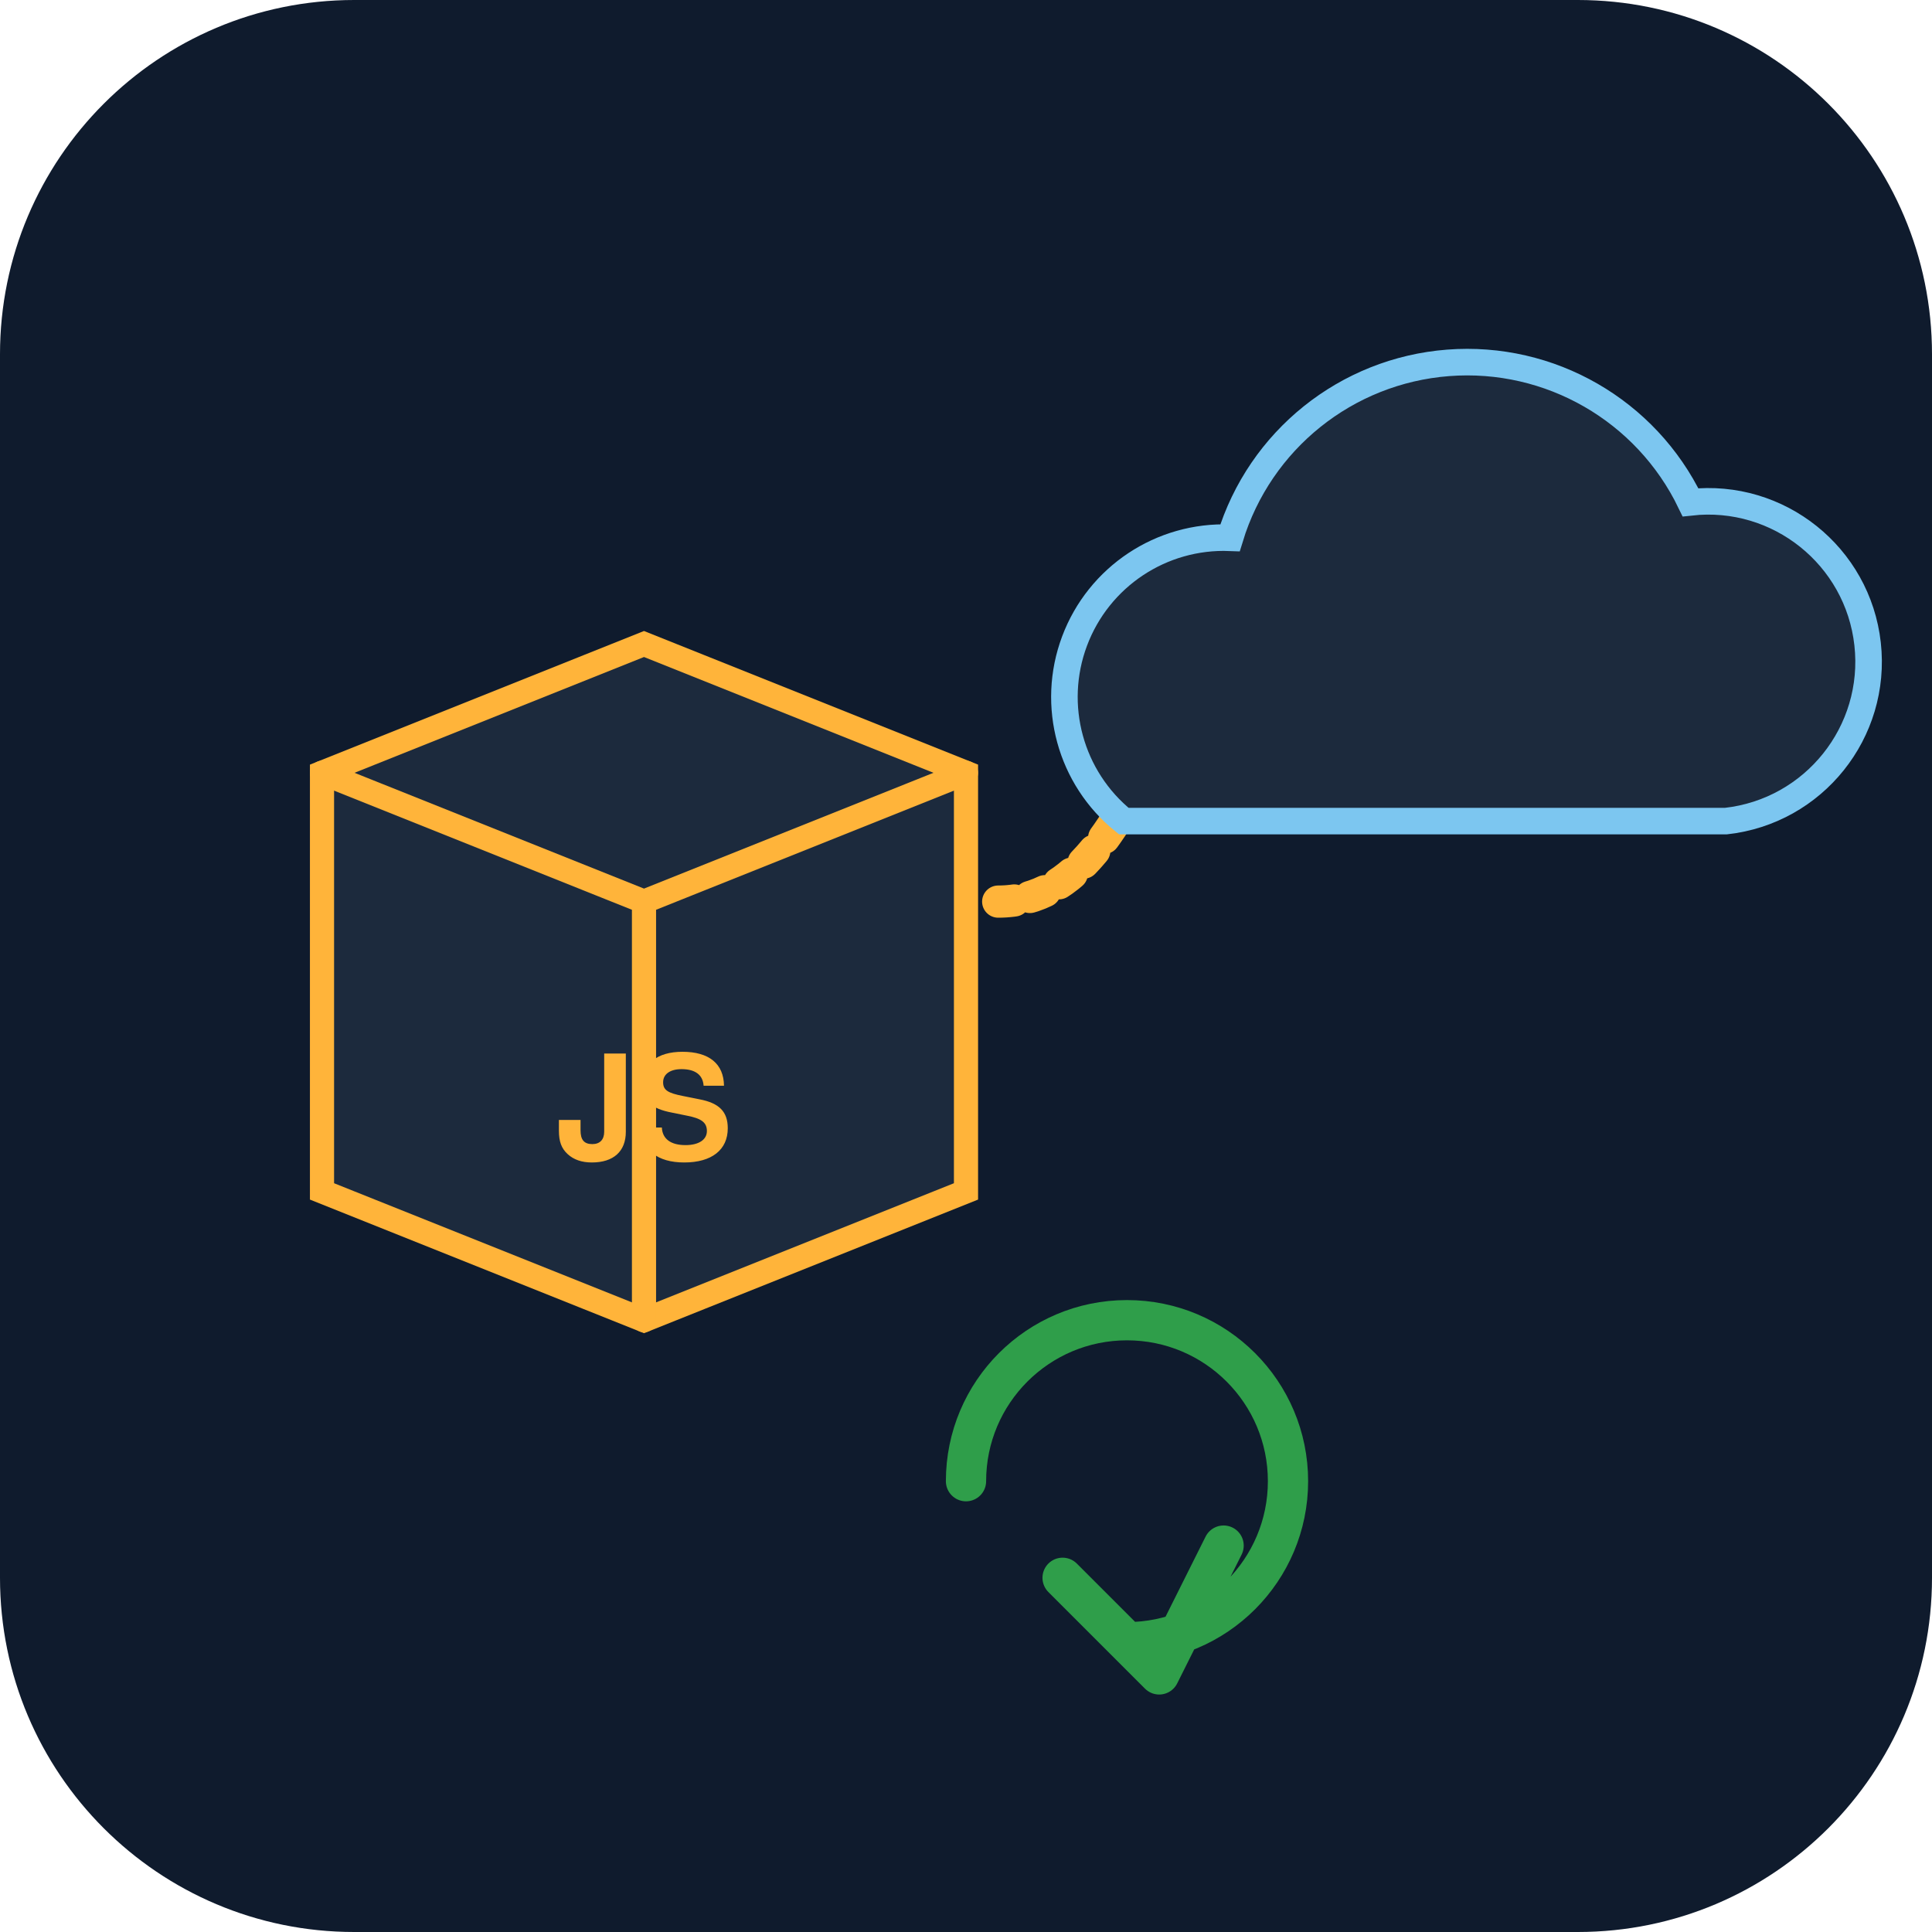
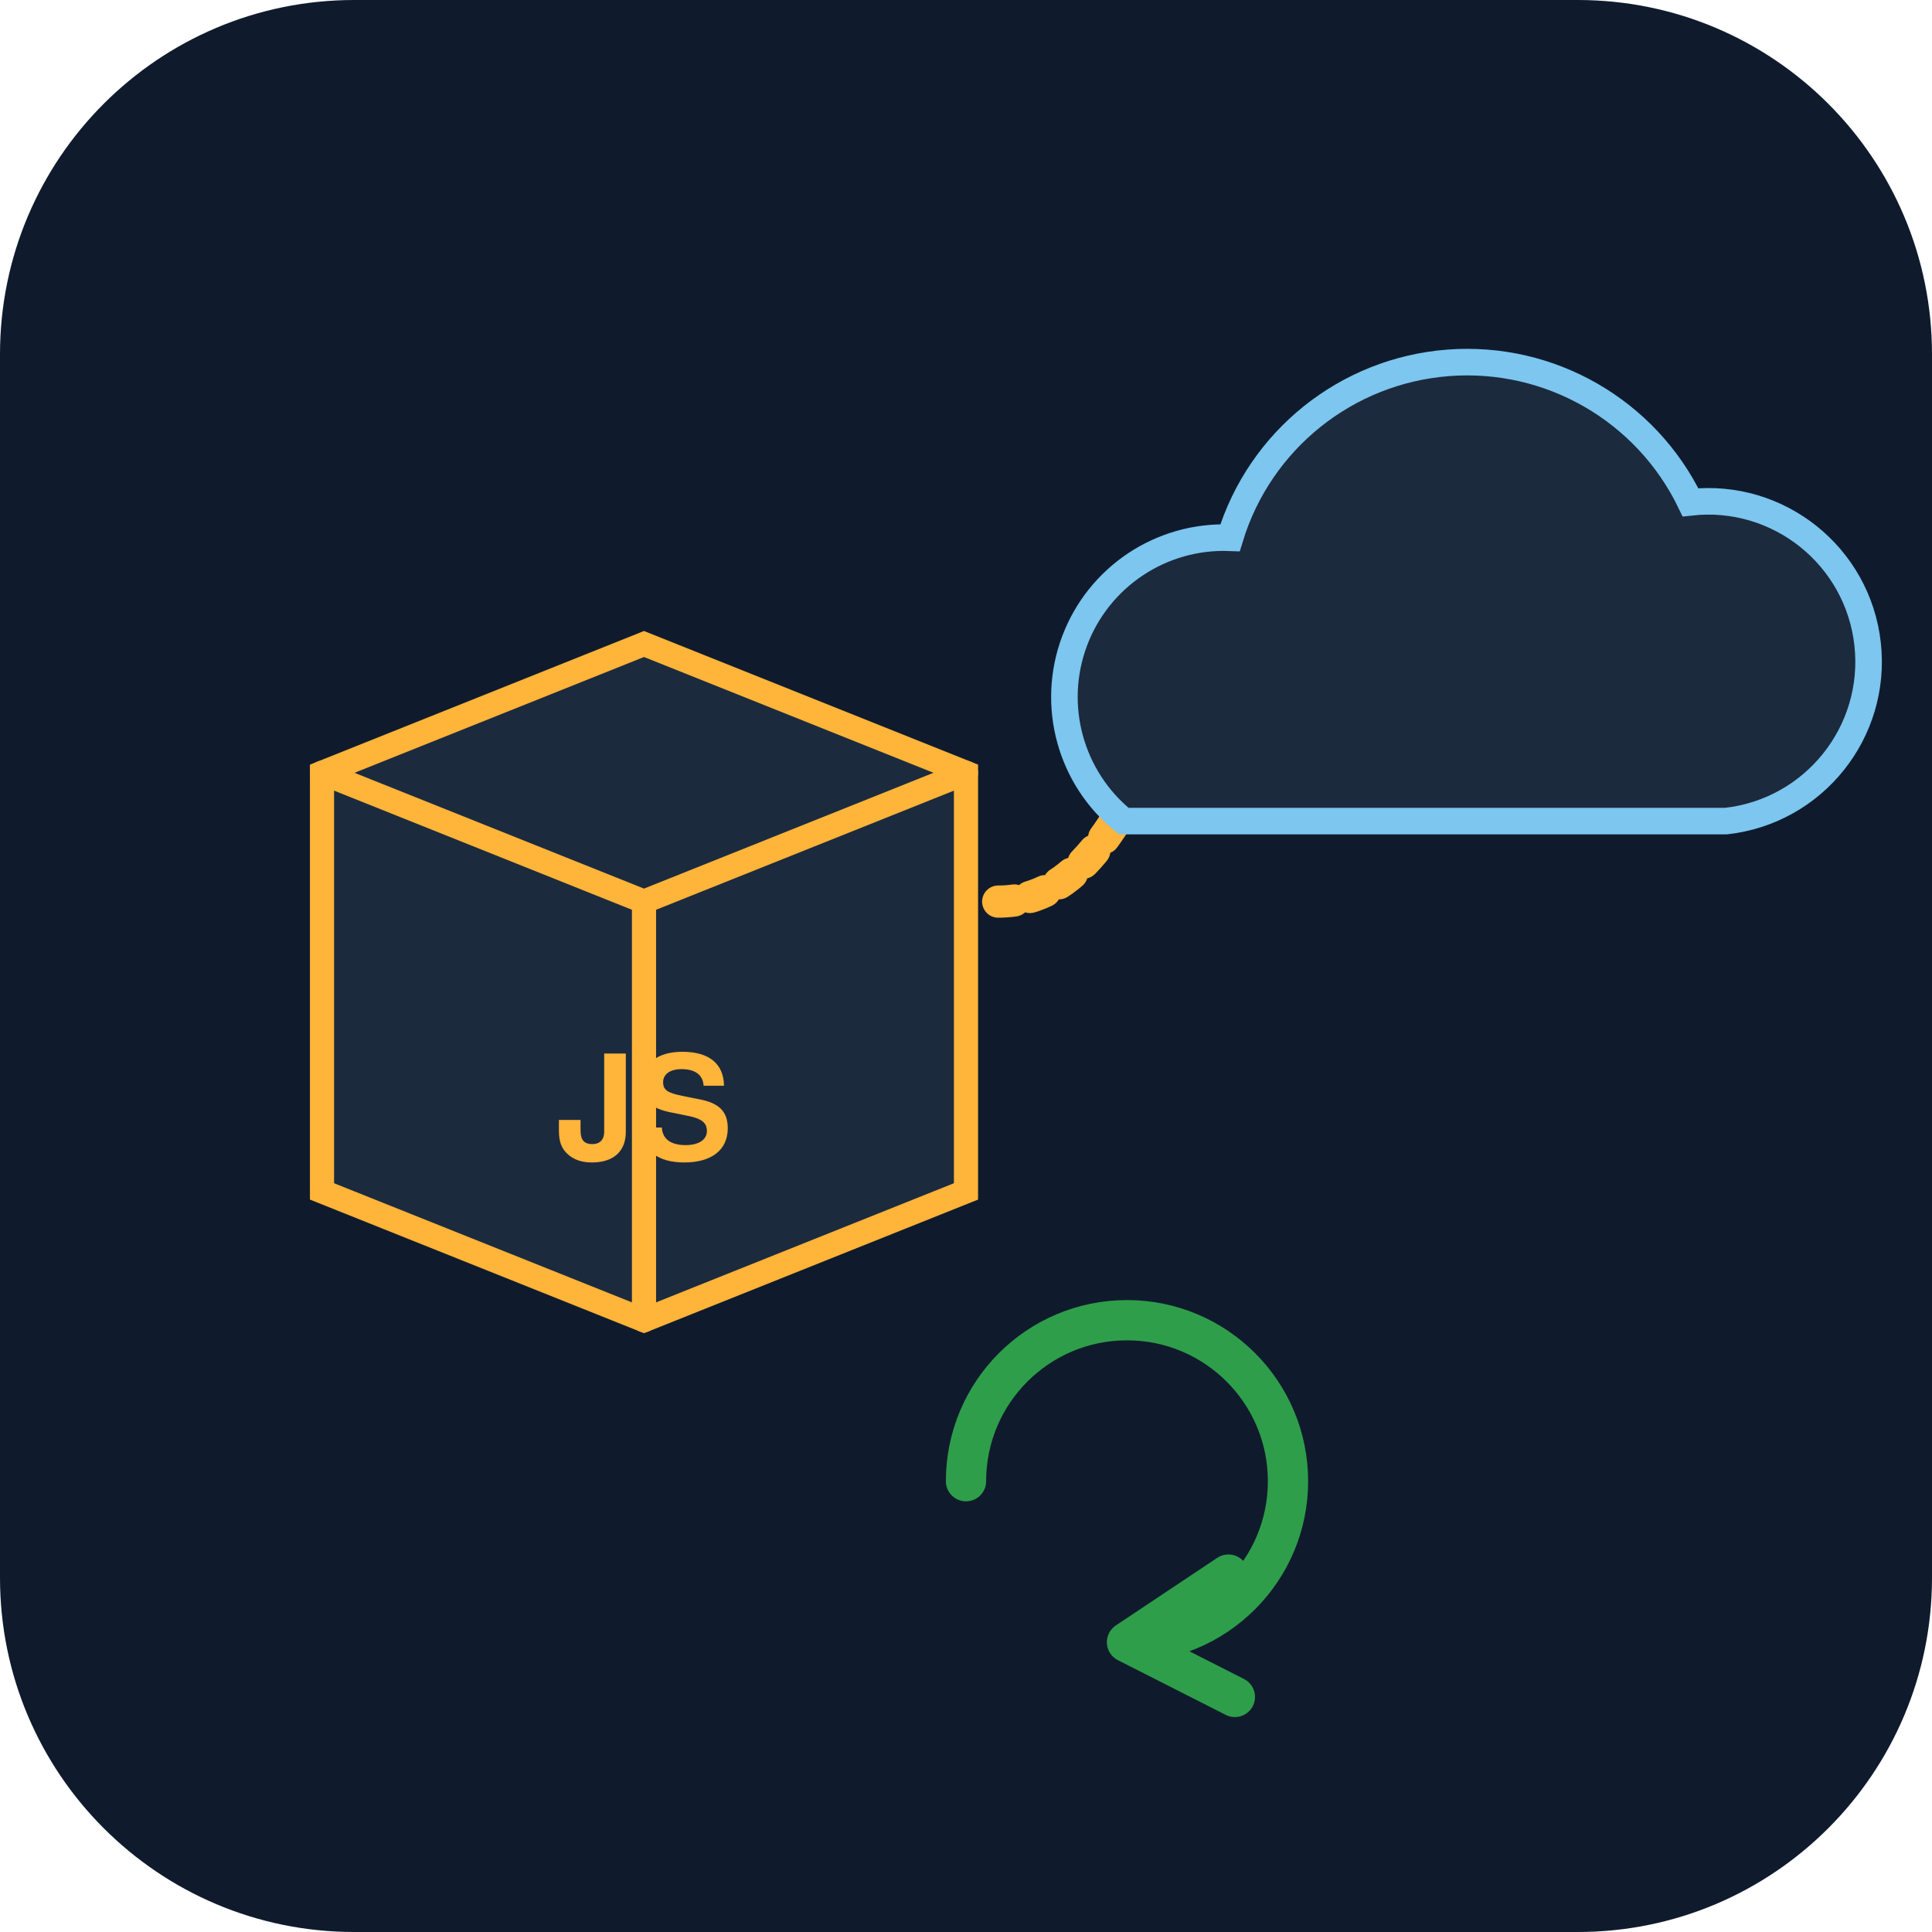
<svg xmlns="http://www.w3.org/2000/svg" viewBox="0 0 120 120" width="120" height="120" role="img">
  <style>@keyframes fade{0%{opacity:0}16.12%,46.05%,100%{opacity:1}}
@keyframes dr{0%{stroke-dashoffset:1}27.63%,46.05%,100%{stroke-dashoffset:0}}
@keyframes pop{0%{opacity:0;transform:scale(.3)}16.12%,46.05%,100%{opacity:1;transform:scale(1)}}
.f{animation:fade 7.6s ease-out both infinite alternate}
.d{stroke-dasharray:1;animation:dr 7.6s ease-out both infinite alternate}
.p{transform-box:fill-box;transform-origin:center;animation:pop 7.6s ease-out both infinite alternate}
@media (prefers-reduced-motion: reduce){*{animation:none!important}}</style>
  <rect width="120" height="120" rx="22" fill="#0f1b2d" />
  <g class="p" style="animation-delay:0s">
    <g>
      <path d="M20,48 L40,40 L60,48 V74 L40,82 L20,74 Z" fill="#1c2a3d" stroke="#ffb43a" stroke-width="1.5" />
      <path d="M20,48 L40,56 L60,48 M40,56 V82" stroke="#ffb43a" stroke-width="1.5" stroke-linecap="round" stroke-linejoin="round" fill="none" />
    </g>
  </g>
  <g class="p" style="animation-delay:0.5s">
    <text x="40" y="72" text-anchor="middle" font-size="9" fill="#ffb43a" font-family="-apple-system,Helvetica,Arial,sans-serif" font-weight="600">JS</text>
  </g>
  <path class="d" style="animation-delay:1.2s" pathLength="1" d="M62,56 C72,56 72,36 82,36 M79,32 L84,36 L78,40" stroke="#ffb43a" stroke-width="2" stroke-linecap="round" stroke-linejoin="round" fill="none" />
  <g class="p" style="animation-delay:1.9s">
    <g>
      <path transform="translate(94,40) scale(1.1)" d="M-22,10 A9,9 0 0 1 -16,-6 A14,14 0 0 1 10,-8 A9,9 0 0 1 12,10 Z" fill="#1c2a3d" stroke="#7cc6f0" stroke-width="1.5" />
    </g>
  </g>
  <g class="p" style="animation-delay:2.6s">
-     <path d="M60,92 a10,10 0 1 1 10,10 M66,98 L72,104 L76,96" stroke="#2f9e4a" stroke-width="2.5" stroke-linecap="round" stroke-linejoin="round" fill="none" />
+     <path d="M60,92 a10,10 0 1 1 10,10 M76.7,105.4 L70,102 L76.3,97.8" stroke="#2f9e4a" stroke-width="2.5" stroke-linecap="round" stroke-linejoin="round" fill="none" />
  </g>
</svg>
